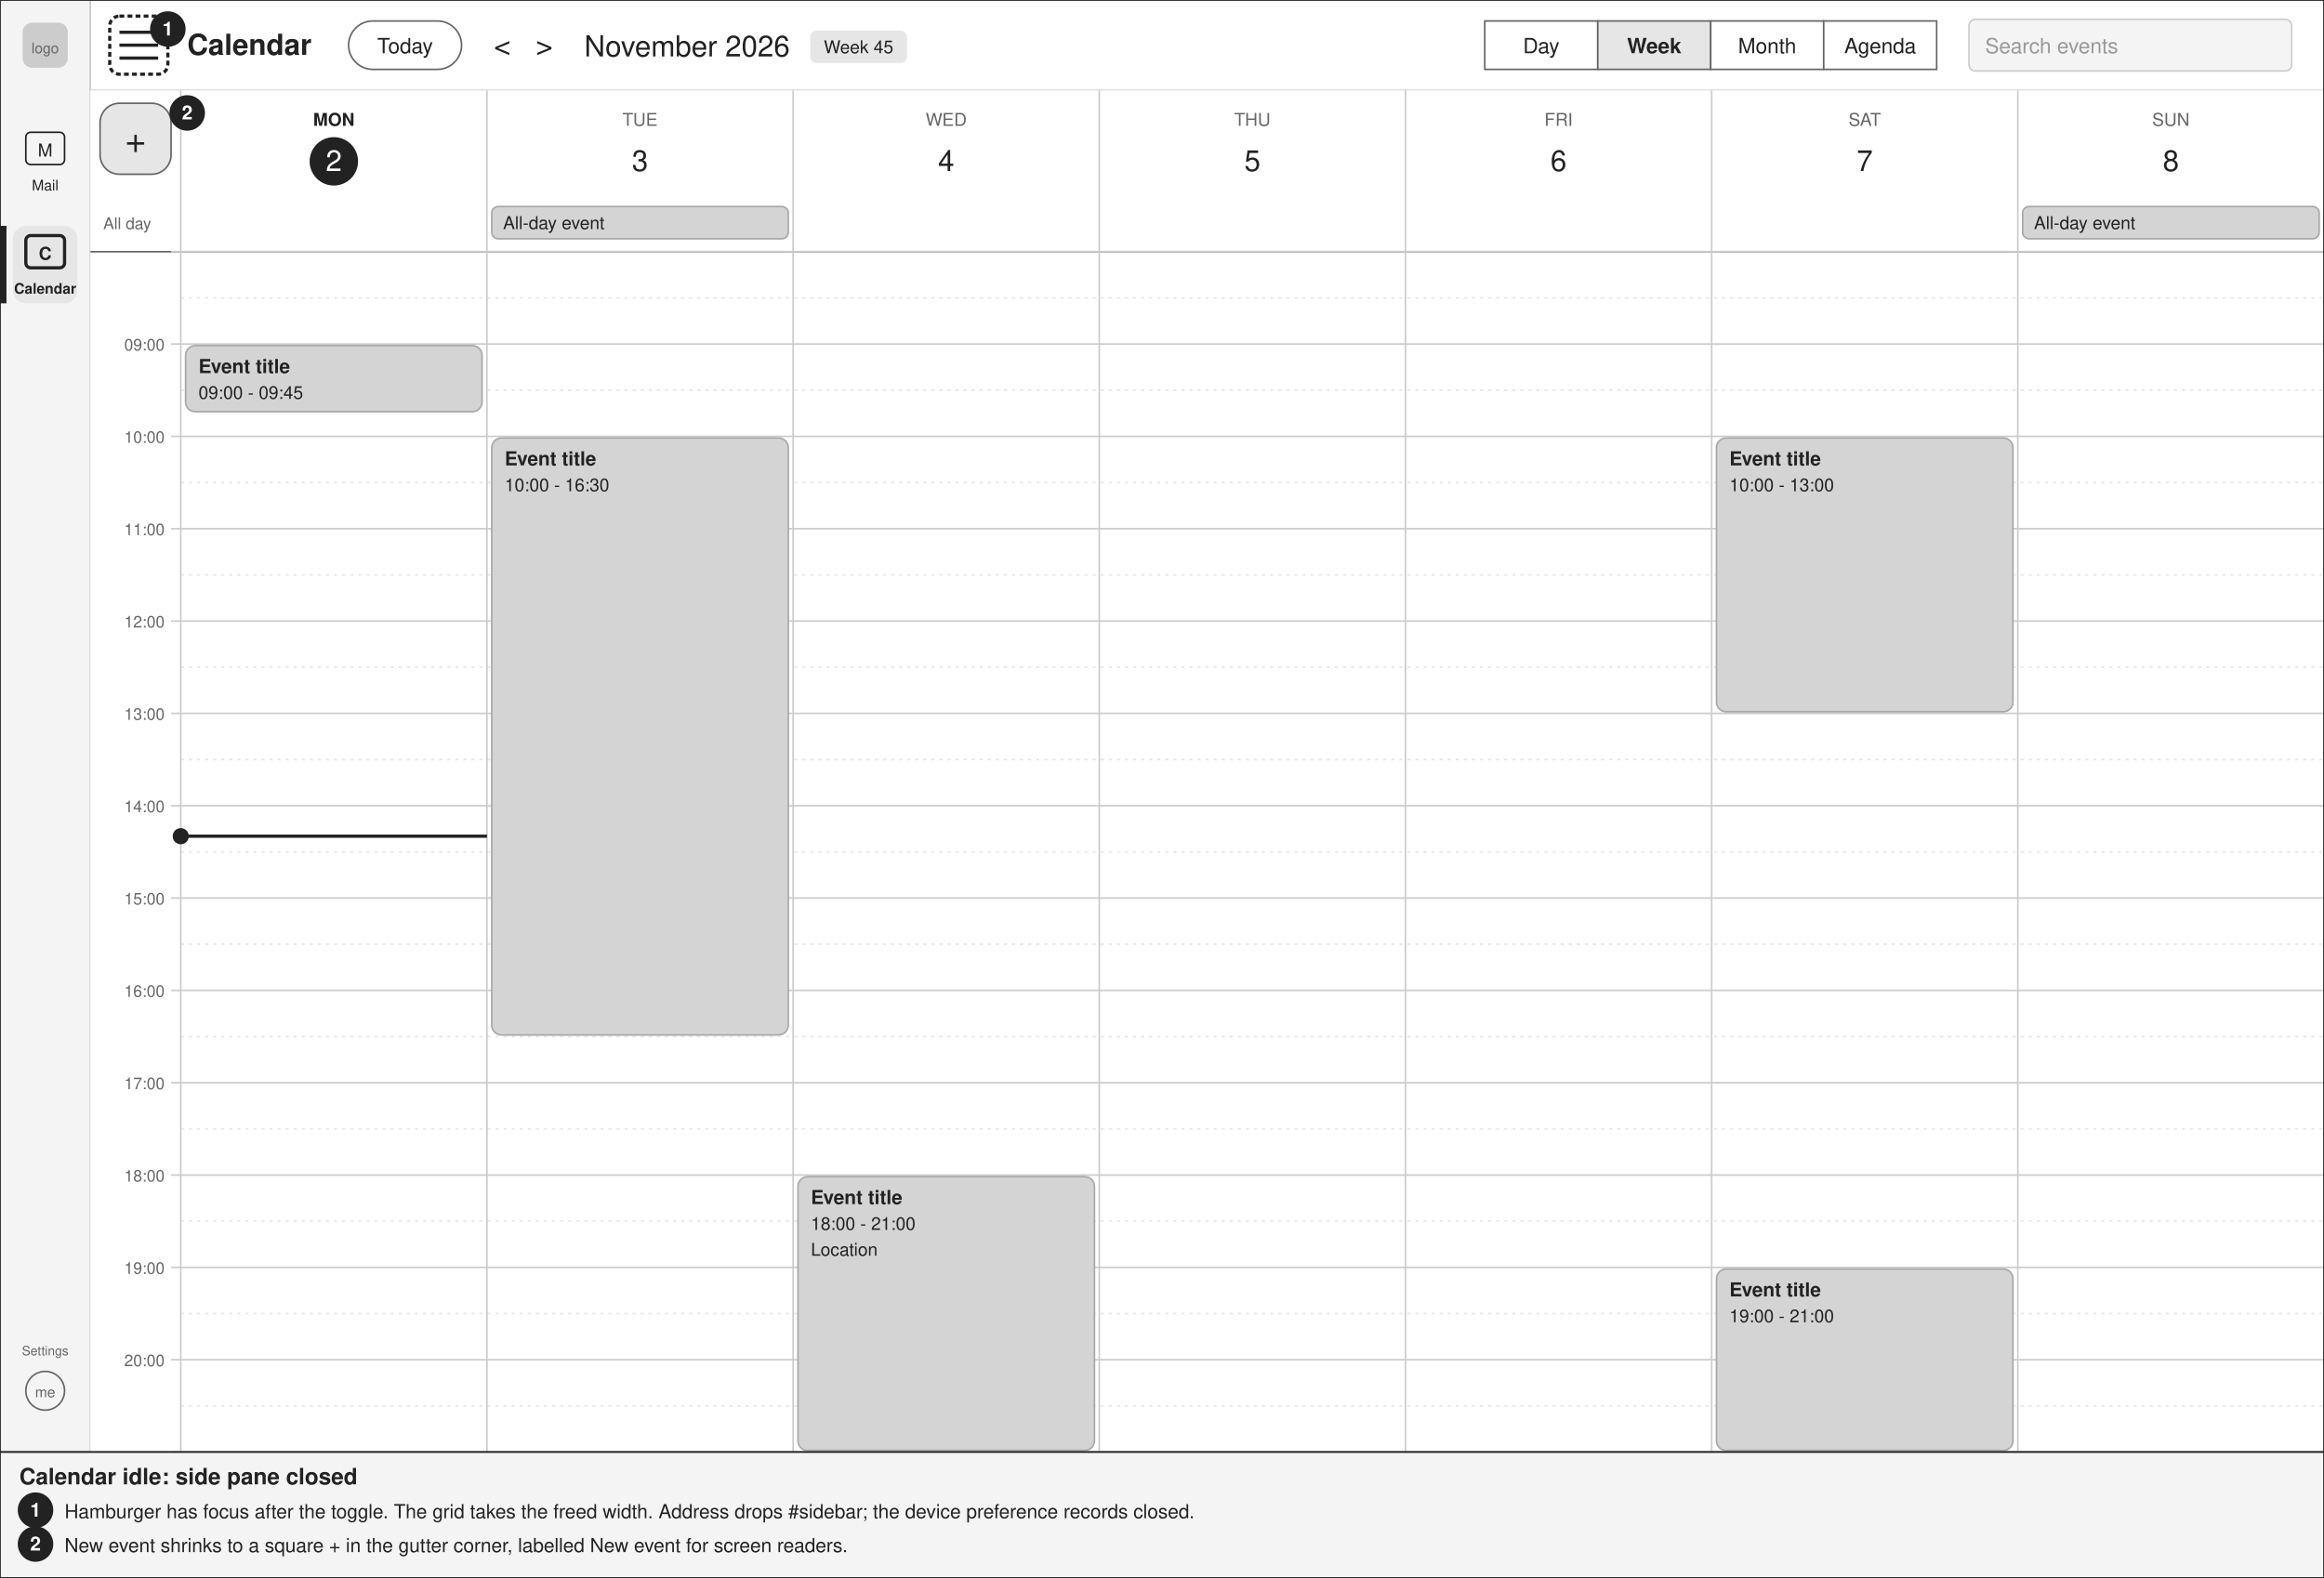
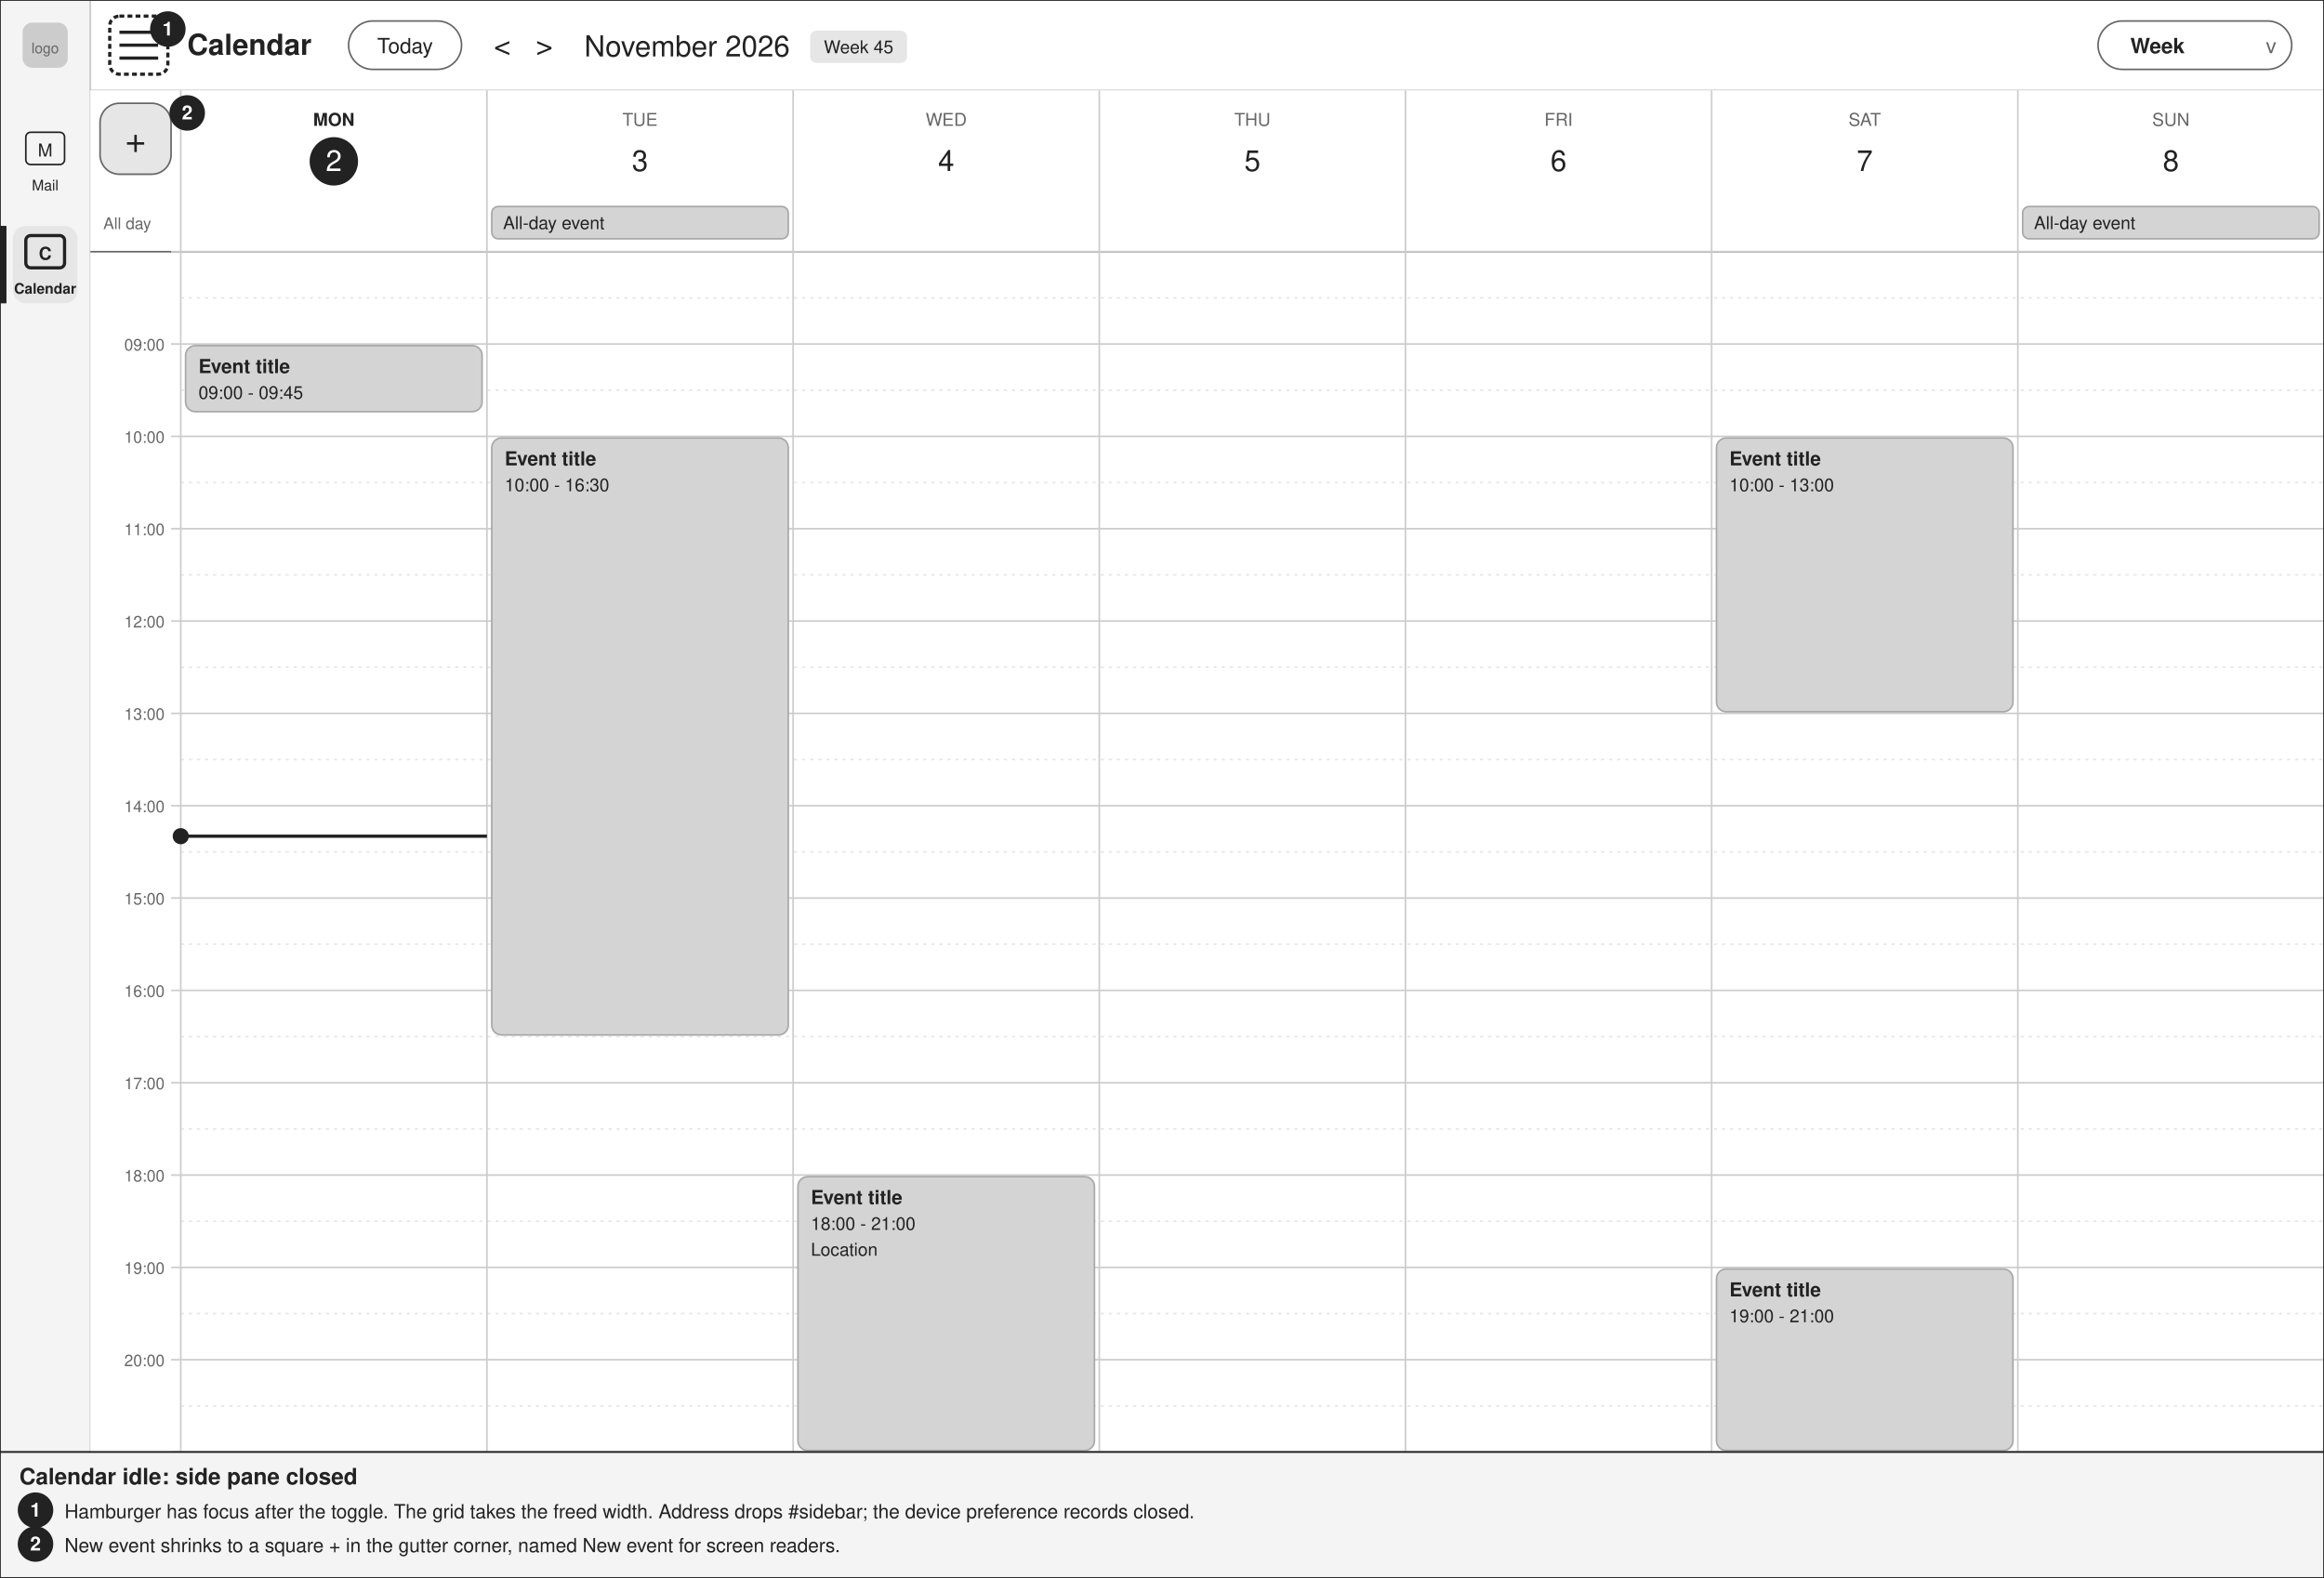
<svg xmlns="http://www.w3.org/2000/svg" width="1440" height="978" viewBox="0 0 1440 978">
  <rect width="1440" height="978" fill="#fff" />
  <rect x="0" y="0" width="56" height="900" rx="0" fill="#f4f4f4" stroke="#ccc" stroke-width="1" />
  <rect x="14" y="14" width="28" height="28" rx="6" fill="#ccc" stroke="none" stroke-width="1" />
  <text x="28" y="33" font-family="Helvetica, Arial, sans-serif" font-size="9" fill="#666" text-anchor="middle">logo</text>
  <rect x="16" y="82" width="24" height="20" rx="3" fill="none" stroke="#222" stroke-width="1" />
  <text x="28" y="97" font-family="Helvetica, Arial, sans-serif" font-size="11" fill="#222" text-anchor="middle">M</text>
  <text x="28" y="118" font-family="Helvetica, Arial, sans-serif" font-size="9" fill="#222" text-anchor="middle">Mail</text>
  <rect x="0" y="140" width="4" height="48" rx="0" fill="#222" stroke="none" stroke-width="1" />
  <rect x="8" y="140" width="40" height="48" rx="8" fill="#e6e6e6" stroke="none" stroke-width="1" />
  <rect x="16" y="146" width="24" height="20" rx="3" fill="none" stroke="#222" stroke-width="2" />
  <text x="28" y="161" font-family="Helvetica, Arial, sans-serif" font-size="11" fill="#222" font-weight="bold" text-anchor="middle">C</text>
  <text x="28" y="182" font-family="Helvetica, Arial, sans-serif" font-size="9" fill="#222" font-weight="bold" text-anchor="middle">Calendar</text>
-   <rect x="16" y="850" width="24" height="24" rx="12" fill="none" stroke="#666" stroke-width="1" />
-   <text x="28" y="866" font-family="Helvetica, Arial, sans-serif" font-size="9" fill="#666" text-anchor="middle">me</text>
-   <text x="28" y="840" font-family="Helvetica, Arial, sans-serif" font-size="8" fill="#666" text-anchor="middle">Settings</text>
  <rect x="56" y="0" width="1384" height="56" rx="0" fill="#fff" stroke="#ccc" stroke-width="1" />
  <rect x="68" y="10" width="36" height="36" rx="6" fill="none" stroke="#222" stroke-width="2" stroke-dasharray="3 2" />
  <line x1="74" y1="20" x2="98" y2="20" stroke="#222" stroke-width="2" />
  <line x1="74" y1="28" x2="98" y2="28" stroke="#222" stroke-width="2" />
  <line x1="74" y1="36" x2="98" y2="36" stroke="#222" stroke-width="2" />
  <text x="116" y="34" font-family="Helvetica, Arial, sans-serif" font-size="18" fill="#222" font-weight="bold">Calendar</text>
  <rect x="216" y="13" width="70" height="30" rx="15" fill="#fff" stroke="#666" stroke-width="1" />
  <text x="251" y="33" font-family="Helvetica, Arial, sans-serif" font-size="13" fill="#222" text-anchor="middle">Today</text>
  <text x="306" y="34" font-family="Helvetica, Arial, sans-serif" font-size="18" fill="#222">&lt;</text>
  <text x="332" y="34" font-family="Helvetica, Arial, sans-serif" font-size="18" fill="#222">&gt;</text>
  <text x="362" y="35" font-family="Helvetica, Arial, sans-serif" font-size="18" fill="#222">November 2026</text>
  <rect x="502" y="19" width="60" height="20" rx="4" fill="#e6e6e6" stroke="none" stroke-width="1" />
  <text x="532" y="33" font-family="Helvetica, Arial, sans-serif" font-size="11" fill="#222" text-anchor="middle">Week 45</text>
-   <rect x="920" y="13" width="70" height="30" rx="0" fill="#fff" stroke="#666" stroke-width="1" />
-   <text x="955" y="33" font-family="Helvetica, Arial, sans-serif" font-size="13" fill="#222" text-anchor="middle">Day</text>
-   <rect x="990" y="13" width="70" height="30" rx="0" fill="#e6e6e6" stroke="#666" stroke-width="1" />
-   <text x="1025" y="33" font-family="Helvetica, Arial, sans-serif" font-size="13" fill="#222" font-weight="bold" text-anchor="middle">Week</text>
-   <rect x="1060" y="13" width="70" height="30" rx="0" fill="#fff" stroke="#666" stroke-width="1" />
-   <text x="1095" y="33" font-family="Helvetica, Arial, sans-serif" font-size="13" fill="#222" text-anchor="middle">Month</text>
-   <rect x="1130" y="13" width="70" height="30" rx="0" fill="#fff" stroke="#666" stroke-width="1" />
-   <text x="1165" y="33" font-family="Helvetica, Arial, sans-serif" font-size="13" fill="#222" text-anchor="middle">Agenda</text>
-   <rect x="1220" y="12" width="200" height="32" rx="4" fill="#f4f4f4" stroke="#ccc" stroke-width="1" />
-   <text x="1230" y="33" font-family="Helvetica, Arial, sans-serif" font-size="13" fill="#999">Search events</text>
+   <rect x="1300" y="13" width="120" height="30" rx="15" fill="none" stroke="#666" stroke-width="1" />
+   <text x="1320" y="33" font-family="Helvetica, Arial, sans-serif" font-size="13" fill="#222" font-weight="bold">Week</text>
+   <text x="1404" y="33" font-family="Helvetica, Arial, sans-serif" font-size="13" fill="#666">v</text>
  <rect x="56" y="56" width="1384" height="844" rx="0" fill="#fff" stroke="none" stroke-width="1" />
  <text x="206.857" y="78" font-family="Helvetica, Arial, sans-serif" font-size="11" fill="#222" font-weight="bold" text-anchor="middle">MON</text>
  <circle cx="206.857" cy="100" r="15" fill="#222" stroke="none" stroke-width="1" />
  <text x="206.857" y="106" font-family="Helvetica, Arial, sans-serif" font-size="18" fill="#fff" text-anchor="middle">2</text>
  <text x="396.571" y="78" font-family="Helvetica, Arial, sans-serif" font-size="11" fill="#666" text-anchor="middle">TUE</text>
  <text x="396.571" y="106" font-family="Helvetica, Arial, sans-serif" font-size="18" fill="#222" text-anchor="middle">3</text>
  <text x="586.286" y="78" font-family="Helvetica, Arial, sans-serif" font-size="11" fill="#666" text-anchor="middle">WED</text>
  <text x="586.286" y="106" font-family="Helvetica, Arial, sans-serif" font-size="18" fill="#222" text-anchor="middle">4</text>
  <text x="776" y="78" font-family="Helvetica, Arial, sans-serif" font-size="11" fill="#666" text-anchor="middle">THU</text>
  <text x="776" y="106" font-family="Helvetica, Arial, sans-serif" font-size="18" fill="#222" text-anchor="middle">5</text>
  <text x="965.714" y="78" font-family="Helvetica, Arial, sans-serif" font-size="11" fill="#666" text-anchor="middle">FRI</text>
  <text x="965.714" y="106" font-family="Helvetica, Arial, sans-serif" font-size="18" fill="#222" text-anchor="middle">6</text>
  <text x="1155.429" y="78" font-family="Helvetica, Arial, sans-serif" font-size="11" fill="#666" text-anchor="middle">SAT</text>
  <text x="1155.429" y="106" font-family="Helvetica, Arial, sans-serif" font-size="18" fill="#222" text-anchor="middle">7</text>
  <text x="1345.143" y="78" font-family="Helvetica, Arial, sans-serif" font-size="11" fill="#666" text-anchor="middle">SUN</text>
  <text x="1345.143" y="106" font-family="Helvetica, Arial, sans-serif" font-size="18" fill="#222" text-anchor="middle">8</text>
  <text x="64" y="142" font-family="Helvetica, Arial, sans-serif" font-size="10" fill="#666">All day</text>
+   <rect x="304.714" y="128" width="183.714" height="20" rx="4" fill="#d4d4d4" stroke="#a8a8a8" stroke-width="1" />
+   <text x="311.714" y="142" font-family="Helvetica, Arial, sans-serif" font-size="11" fill="#222">All-day event</text>
  <rect x="1253.286" y="128" width="183.714" height="20" rx="4" fill="#d4d4d4" stroke="#a8a8a8" stroke-width="1" />
  <text x="1260.286" y="142" font-family="Helvetica, Arial, sans-serif" font-size="11" fill="#222">All-day event</text>
-   <rect x="304.714" y="128" width="183.714" height="20" rx="4" fill="#d4d4d4" stroke="#a8a8a8" stroke-width="1" />
-   <text x="311.714" y="142" font-family="Helvetica, Arial, sans-serif" font-size="11" fill="#222">All-day event</text>
  <line x1="56" y1="156" x2="1440" y2="156" stroke="#666" stroke-width="1" />
  <line x1="106" y1="156" x2="1440" y2="156" stroke="#ccc" stroke-width="1" />
  <line x1="112" y1="184.615" x2="1440" y2="184.615" stroke="#e6e6e6" stroke-width="1" stroke-dasharray="2 3" />
  <line x1="106" y1="213.231" x2="1440" y2="213.231" stroke="#ccc" stroke-width="1" />
  <text x="102" y="217.231" font-family="Helvetica, Arial, sans-serif" font-size="10" fill="#666" text-anchor="end">09:00</text>
  <line x1="112" y1="241.846" x2="1440" y2="241.846" stroke="#e6e6e6" stroke-width="1" stroke-dasharray="2 3" />
  <line x1="106" y1="270.462" x2="1440" y2="270.462" stroke="#ccc" stroke-width="1" />
  <text x="102" y="274.462" font-family="Helvetica, Arial, sans-serif" font-size="10" fill="#666" text-anchor="end">10:00</text>
  <line x1="112" y1="299.077" x2="1440" y2="299.077" stroke="#e6e6e6" stroke-width="1" stroke-dasharray="2 3" />
  <line x1="106" y1="327.692" x2="1440" y2="327.692" stroke="#ccc" stroke-width="1" />
  <text x="102" y="331.692" font-family="Helvetica, Arial, sans-serif" font-size="10" fill="#666" text-anchor="end">11:00</text>
  <line x1="112" y1="356.308" x2="1440" y2="356.308" stroke="#e6e6e6" stroke-width="1" stroke-dasharray="2 3" />
  <line x1="106" y1="384.923" x2="1440" y2="384.923" stroke="#ccc" stroke-width="1" />
  <text x="102" y="388.923" font-family="Helvetica, Arial, sans-serif" font-size="10" fill="#666" text-anchor="end">12:00</text>
  <line x1="112" y1="413.538" x2="1440" y2="413.538" stroke="#e6e6e6" stroke-width="1" stroke-dasharray="2 3" />
  <line x1="106" y1="442.154" x2="1440" y2="442.154" stroke="#ccc" stroke-width="1" />
  <text x="102" y="446.154" font-family="Helvetica, Arial, sans-serif" font-size="10" fill="#666" text-anchor="end">13:00</text>
  <line x1="112" y1="470.769" x2="1440" y2="470.769" stroke="#e6e6e6" stroke-width="1" stroke-dasharray="2 3" />
  <line x1="106" y1="499.385" x2="1440" y2="499.385" stroke="#ccc" stroke-width="1" />
  <text x="102" y="503.385" font-family="Helvetica, Arial, sans-serif" font-size="10" fill="#666" text-anchor="end">14:00</text>
  <line x1="112" y1="528" x2="1440" y2="528" stroke="#e6e6e6" stroke-width="1" stroke-dasharray="2 3" />
  <line x1="106" y1="556.615" x2="1440" y2="556.615" stroke="#ccc" stroke-width="1" />
  <text x="102" y="560.615" font-family="Helvetica, Arial, sans-serif" font-size="10" fill="#666" text-anchor="end">15:00</text>
  <line x1="112" y1="585.231" x2="1440" y2="585.231" stroke="#e6e6e6" stroke-width="1" stroke-dasharray="2 3" />
  <line x1="106" y1="613.846" x2="1440" y2="613.846" stroke="#ccc" stroke-width="1" />
  <text x="102" y="617.846" font-family="Helvetica, Arial, sans-serif" font-size="10" fill="#666" text-anchor="end">16:00</text>
  <line x1="112" y1="642.462" x2="1440" y2="642.462" stroke="#e6e6e6" stroke-width="1" stroke-dasharray="2 3" />
  <line x1="106" y1="671.077" x2="1440" y2="671.077" stroke="#ccc" stroke-width="1" />
  <text x="102" y="675.077" font-family="Helvetica, Arial, sans-serif" font-size="10" fill="#666" text-anchor="end">17:00</text>
  <line x1="112" y1="699.692" x2="1440" y2="699.692" stroke="#e6e6e6" stroke-width="1" stroke-dasharray="2 3" />
  <line x1="106" y1="728.308" x2="1440" y2="728.308" stroke="#ccc" stroke-width="1" />
  <text x="102" y="732.308" font-family="Helvetica, Arial, sans-serif" font-size="10" fill="#666" text-anchor="end">18:00</text>
  <line x1="112" y1="756.923" x2="1440" y2="756.923" stroke="#e6e6e6" stroke-width="1" stroke-dasharray="2 3" />
  <line x1="106" y1="785.538" x2="1440" y2="785.538" stroke="#ccc" stroke-width="1" />
  <text x="102" y="789.538" font-family="Helvetica, Arial, sans-serif" font-size="10" fill="#666" text-anchor="end">19:00</text>
  <line x1="112" y1="814.154" x2="1440" y2="814.154" stroke="#e6e6e6" stroke-width="1" stroke-dasharray="2 3" />
  <line x1="106" y1="842.769" x2="1440" y2="842.769" stroke="#ccc" stroke-width="1" />
  <text x="102" y="846.769" font-family="Helvetica, Arial, sans-serif" font-size="10" fill="#666" text-anchor="end">20:00</text>
  <line x1="112" y1="871.385" x2="1440" y2="871.385" stroke="#e6e6e6" stroke-width="1" stroke-dasharray="2 3" />
  <line x1="106" y1="900" x2="1440" y2="900" stroke="#ccc" stroke-width="1" />
  <line x1="112" y1="928.615" x2="1440" y2="928.615" stroke="#e6e6e6" stroke-width="1" stroke-dasharray="2 3" />
  <line x1="112" y1="56" x2="112" y2="900" stroke="#ccc" stroke-width="1" />
  <line x1="301.714" y1="56" x2="301.714" y2="900" stroke="#ccc" stroke-width="1" />
  <line x1="491.429" y1="56" x2="491.429" y2="900" stroke="#ccc" stroke-width="1" />
  <line x1="681.143" y1="56" x2="681.143" y2="900" stroke="#ccc" stroke-width="1" />
  <line x1="870.857" y1="56" x2="870.857" y2="900" stroke="#ccc" stroke-width="1" />
  <line x1="1060.571" y1="56" x2="1060.571" y2="900" stroke="#ccc" stroke-width="1" />
  <line x1="1250.286" y1="56" x2="1250.286" y2="900" stroke="#ccc" stroke-width="1" />
  <line x1="1440" y1="56" x2="1440" y2="900" stroke="#ccc" stroke-width="1" />
  <circle cx="112" cy="518.271" r="5" fill="#222" stroke="none" stroke-width="1" />
  <line x1="112" y1="518.271" x2="301.714" y2="518.271" stroke="#222" stroke-width="2" />
  <rect x="304.714" y="271.462" width="183.714" height="370" rx="6" fill="#d4d4d4" stroke="#a8a8a8" stroke-width="1" />
  <text x="312.714" y="288.462" font-family="Helvetica, Arial, sans-serif" font-size="12" fill="#222" font-weight="bold">Event title</text>
  <text x="312.714" y="304.462" font-family="Helvetica, Arial, sans-serif" font-size="11" fill="#222">10:00 - 16:30</text>
  <rect x="494.429" y="729.308" width="183.714" height="169.692" rx="6" fill="#d4d4d4" stroke="#a8a8a8" stroke-width="1" />
  <text x="502.429" y="746.308" font-family="Helvetica, Arial, sans-serif" font-size="12" fill="#222" font-weight="bold">Event title</text>
  <text x="502.429" y="762.308" font-family="Helvetica, Arial, sans-serif" font-size="11" fill="#222">18:00 - 21:00</text>
  <text x="502.429" y="778.308" font-family="Helvetica, Arial, sans-serif" font-size="11" fill="#222">Location</text>
  <rect x="1063.571" y="271.462" width="183.714" height="169.692" rx="6" fill="#d4d4d4" stroke="#a8a8a8" stroke-width="1" />
  <text x="1071.571" y="288.462" font-family="Helvetica, Arial, sans-serif" font-size="12" fill="#222" font-weight="bold">Event title</text>
  <text x="1071.571" y="304.462" font-family="Helvetica, Arial, sans-serif" font-size="11" fill="#222">10:00 - 13:00</text>
  <rect x="1063.571" y="786.538" width="183.714" height="112.462" rx="6" fill="#d4d4d4" stroke="#a8a8a8" stroke-width="1" />
  <text x="1071.571" y="803.538" font-family="Helvetica, Arial, sans-serif" font-size="12" fill="#222" font-weight="bold">Event title</text>
  <text x="1071.571" y="819.538" font-family="Helvetica, Arial, sans-serif" font-size="11" fill="#222">19:00 - 21:00</text>
  <rect x="115" y="214.231" width="183.714" height="40.923" rx="6" fill="#d4d4d4" stroke="#a8a8a8" stroke-width="1" />
  <text x="123" y="231.231" font-family="Helvetica, Arial, sans-serif" font-size="12" fill="#222" font-weight="bold">Event title</text>
  <text x="123" y="247.231" font-family="Helvetica, Arial, sans-serif" font-size="11" fill="#222">09:00 - 09:45</text>
  <rect x="62" y="64" width="44" height="44" rx="12" fill="#e6e6e6" stroke="#666" stroke-width="1" />
  <text x="84" y="94" font-family="Helvetica, Arial, sans-serif" font-size="22" fill="#222" text-anchor="middle">+</text>
  <circle cx="104" cy="18" r="11" fill="#222" stroke="none" stroke-width="1" />
  <text x="104" y="22" font-family="Helvetica, Arial, sans-serif" font-size="12" fill="#fff" font-weight="bold" text-anchor="middle">1</text>
  <circle cx="116" cy="70" r="11" fill="#222" stroke="none" stroke-width="1" />
  <text x="116" y="74" font-family="Helvetica, Arial, sans-serif" font-size="12" fill="#fff" font-weight="bold" text-anchor="middle">2</text>
  <rect x="0" y="0" width="1440" height="900" rx="0" fill="none" stroke="#222" stroke-width="1" />
  <rect x="0" y="900" width="1440" height="78" rx="0" fill="#f4f4f4" stroke="#222" stroke-width="1" />
  <text x="12" y="920" font-family="Helvetica, Arial, sans-serif" font-size="14" fill="#222" font-weight="bold">Calendar idle: side pane closed</text>
  <circle cx="22" cy="936" r="11" fill="#222" stroke="none" stroke-width="1" />
  <text x="22" y="940" font-family="Helvetica, Arial, sans-serif" font-size="12" fill="#fff" font-weight="bold" text-anchor="middle">1</text>
  <text x="40" y="941" font-family="Helvetica, Arial, sans-serif" font-size="12" fill="#222">Hamburger has focus after the toggle. The grid takes the freed width. Address drops #sidebar; the device preference records closed.</text>
  <circle cx="22" cy="957" r="11" fill="#222" stroke="none" stroke-width="1" />
  <text x="22" y="961" font-family="Helvetica, Arial, sans-serif" font-size="12" fill="#fff" font-weight="bold" text-anchor="middle">2</text>
-   <text x="40" y="962" font-family="Helvetica, Arial, sans-serif" font-size="12" fill="#222">New event shrinks to a square + in the gutter corner, labelled New event for screen readers.</text>
+   <text x="40" y="962" font-family="Helvetica, Arial, sans-serif" font-size="12" fill="#222">New event shrinks to a square + in the gutter corner, named New event for screen readers.</text>
</svg>
